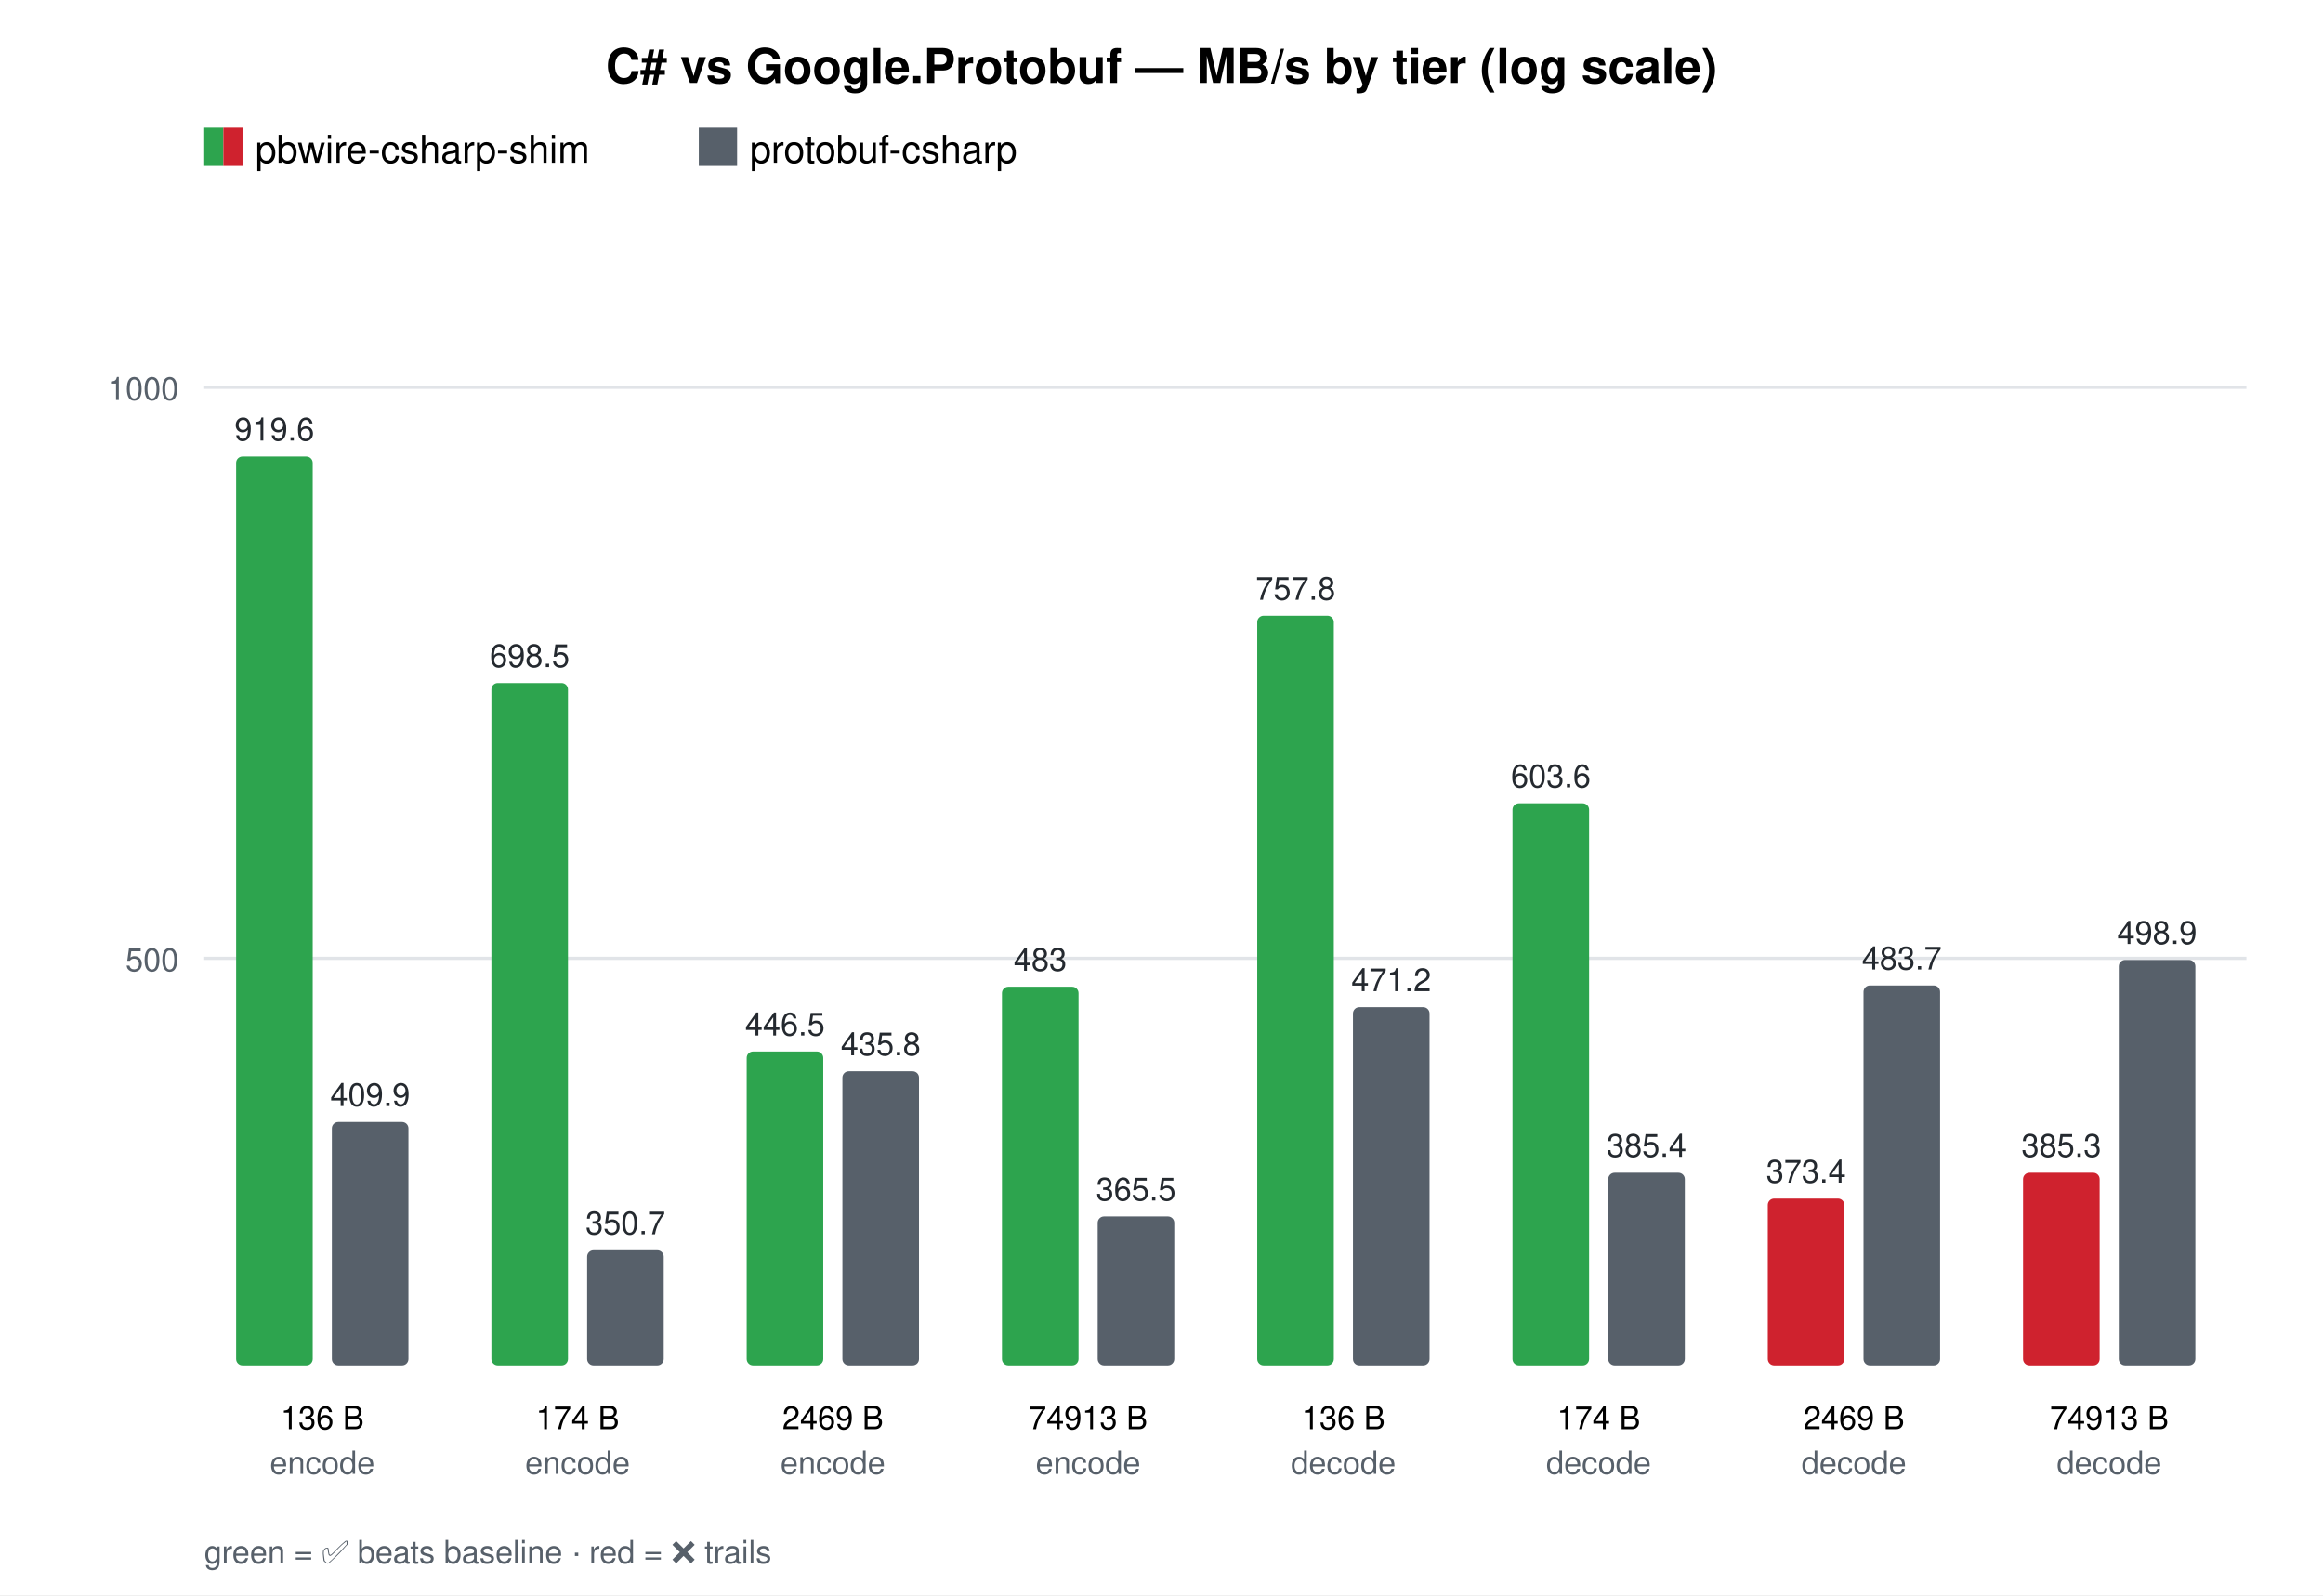
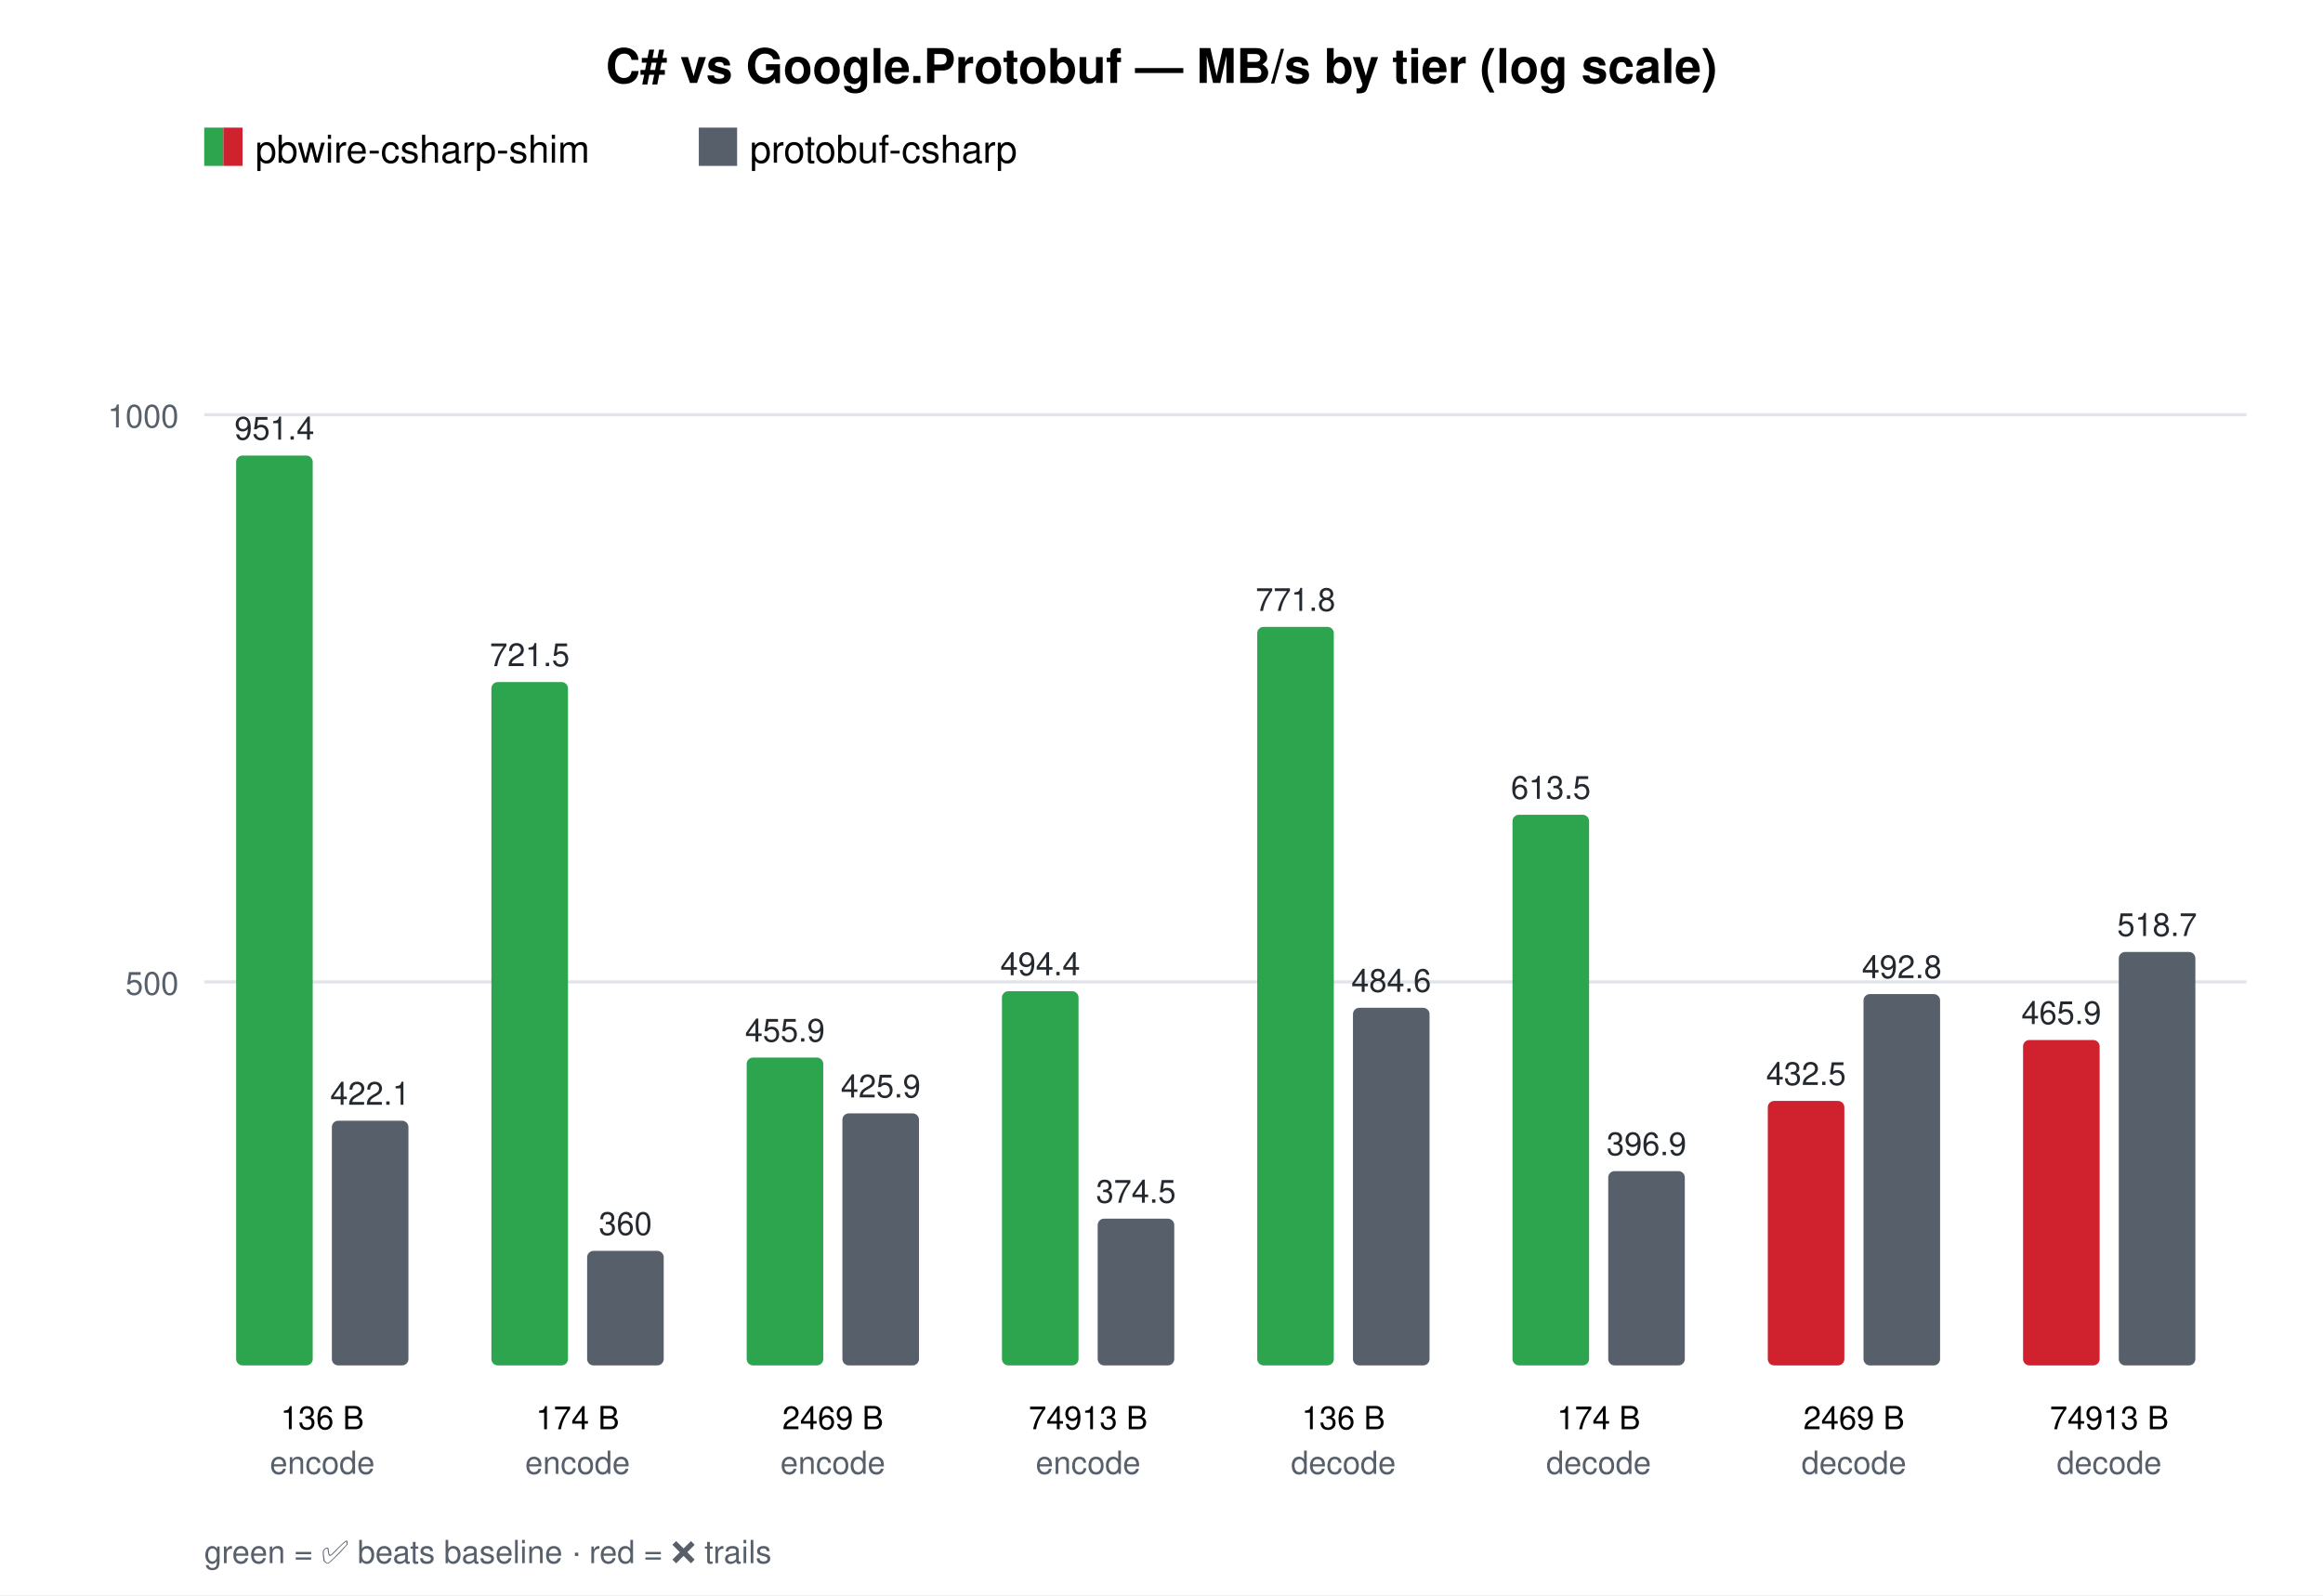
<svg xmlns="http://www.w3.org/2000/svg" width="728" height="500" font-family="Helvetica, Arial, sans-serif">
  <rect width="728" height="500" fill="#ffffff" />
  <text x="364.0" y="26" text-anchor="middle" font-size="15" font-weight="bold">C# vs Google.Protobuf — MB/s by tier (log scale)</text>
  <rect x="64" y="40" width="6" height="12" fill="#2da44e" />
  <rect x="70" y="40" width="6" height="12" fill="#cf222e" />
  <text x="80" y="51" font-size="12">pbwire-csharp-shim</text>
  <rect x="219.0" y="40" width="12" height="12" fill="#57606a" />
  <text x="235.0" y="51" font-size="12">protobuf-csharp</text>
-   <line x1="64" y1="300.4" x2="704" y2="300.4" stroke="#e1e4e8" />
-   <text x="56" y="304.4" text-anchor="end" font-size="10" fill="#57606a">500</text>
-   <line x1="64" y1="121.4" x2="704" y2="121.4" stroke="#e1e4e8" />
-   <text x="56" y="125.4" text-anchor="end" font-size="10" fill="#57606a">1000</text>
+   <line x1="64" y1="307.8" x2="704" y2="307.8" stroke="#e1e4e8" />
+   <text x="56" y="311.8" text-anchor="end" font-size="10" fill="#57606a">500</text>
+   <line x1="64" y1="130.0" x2="704" y2="130.0" stroke="#e1e4e8" />
+   <text x="56" y="134.0" text-anchor="end" font-size="10" fill="#57606a">1000</text>
  <text x="101.0" y="448" text-anchor="middle" font-size="10">136 B</text>
  <text x="101.0" y="462" text-anchor="middle" font-size="10" fill="#57606a">encode</text>
-   <rect x="74.0" y="143.1" width="24" height="284.9" rx="2" fill="#2da44e" />
-   <text x="86.0" y="138.1" text-anchor="middle" font-size="10" fill="#24292f">919.6</text>
-   <rect x="104.0" y="351.7" width="24" height="76.3" rx="2" fill="#57606a" />
-   <text x="116.0" y="346.7" text-anchor="middle" font-size="10" fill="#24292f">409.9</text>
+   <rect x="74.0" y="142.8" width="24" height="285.2" rx="2" fill="#2da44e" />
+   <text x="86.0" y="137.8" text-anchor="middle" font-size="10" fill="#24292f">951.4</text>
+   <rect x="104.0" y="351.3" width="24" height="76.7" rx="2" fill="#57606a" />
+   <text x="116.0" y="346.3" text-anchor="middle" font-size="10" fill="#24292f">422.1</text>
  <text x="181.0" y="448" text-anchor="middle" font-size="10">174 B</text>
  <text x="181.0" y="462" text-anchor="middle" font-size="10" fill="#57606a">encode</text>
-   <rect x="154.0" y="214.1" width="24" height="213.9" rx="2" fill="#2da44e" />
-   <text x="166.0" y="209.1" text-anchor="middle" font-size="10" fill="#24292f">698.5</text>
-   <rect x="184.0" y="391.9" width="24" height="36.1" rx="2" fill="#57606a" />
-   <text x="196.0" y="386.9" text-anchor="middle" font-size="10" fill="#24292f">350.7</text>
+   <rect x="154.0" y="213.8" width="24" height="214.2" rx="2" fill="#2da44e" />
+   <text x="166.0" y="208.8" text-anchor="middle" font-size="10" fill="#24292f">721.5</text>
+   <rect x="184.0" y="392.1" width="24" height="35.9" rx="2" fill="#57606a" />
+   <text x="196.0" y="387.1" text-anchor="middle" font-size="10" fill="#24292f">360</text>
  <text x="261.0" y="448" text-anchor="middle" font-size="10">2469 B</text>
  <text x="261.0" y="462" text-anchor="middle" font-size="10" fill="#57606a">encode</text>
-   <rect x="234.0" y="329.6" width="24" height="98.4" rx="2" fill="#2da44e" />
-   <text x="246.0" y="324.6" text-anchor="middle" font-size="10" fill="#24292f">446.5</text>
-   <rect x="264.0" y="335.8" width="24" height="92.2" rx="2" fill="#57606a" />
-   <text x="276.0" y="330.8" text-anchor="middle" font-size="10" fill="#24292f">435.8</text>
+   <rect x="234.0" y="331.5" width="24" height="96.5" rx="2" fill="#2da44e" />
+   <text x="246.0" y="326.5" text-anchor="middle" font-size="10" fill="#24292f">455.9</text>
+   <rect x="264.0" y="349.0" width="24" height="79.0" rx="2" fill="#57606a" />
+   <text x="276.0" y="344.0" text-anchor="middle" font-size="10" fill="#24292f">425.9</text>
  <text x="341.0" y="448" text-anchor="middle" font-size="10">74913 B</text>
  <text x="341.0" y="462" text-anchor="middle" font-size="10" fill="#57606a">encode</text>
-   <rect x="314.0" y="309.3" width="24" height="118.7" rx="2" fill="#2da44e" />
-   <text x="326.0" y="304.3" text-anchor="middle" font-size="10" fill="#24292f">483</text>
-   <rect x="344.0" y="381.3" width="24" height="46.7" rx="2" fill="#57606a" />
-   <text x="356.0" y="376.3" text-anchor="middle" font-size="10" fill="#24292f">365.5</text>
+   <rect x="314.0" y="310.7" width="24" height="117.3" rx="2" fill="#2da44e" />
+   <text x="326.0" y="305.7" text-anchor="middle" font-size="10" fill="#24292f">494.4</text>
+   <rect x="344.0" y="382.0" width="24" height="46.0" rx="2" fill="#57606a" />
+   <text x="356.0" y="377.0" text-anchor="middle" font-size="10" fill="#24292f">374.5</text>
  <text x="421.0" y="448" text-anchor="middle" font-size="10">136 B</text>
  <text x="421.0" y="462" text-anchor="middle" font-size="10" fill="#57606a">decode</text>
-   <rect x="394.0" y="193.0" width="24" height="235.0" rx="2" fill="#2da44e" />
-   <text x="406.0" y="188.0" text-anchor="middle" font-size="10" fill="#24292f">757.8</text>
-   <rect x="424.0" y="315.7" width="24" height="112.3" rx="2" fill="#57606a" />
-   <text x="436.0" y="310.7" text-anchor="middle" font-size="10" fill="#24292f">471.2</text>
+   <rect x="394.0" y="196.5" width="24" height="231.5" rx="2" fill="#2da44e" />
+   <text x="406.0" y="191.5" text-anchor="middle" font-size="10" fill="#24292f">771.8</text>
+   <rect x="424.0" y="315.9" width="24" height="112.1" rx="2" fill="#57606a" />
+   <text x="436.0" y="310.9" text-anchor="middle" font-size="10" fill="#24292f">484.6</text>
  <text x="501.0" y="448" text-anchor="middle" font-size="10">174 B</text>
  <text x="501.0" y="462" text-anchor="middle" font-size="10" fill="#57606a">decode</text>
-   <rect x="474.0" y="251.8" width="24" height="176.2" rx="2" fill="#2da44e" />
-   <text x="486.0" y="246.8" text-anchor="middle" font-size="10" fill="#24292f">603.6</text>
-   <rect x="504.0" y="367.6" width="24" height="60.4" rx="2" fill="#57606a" />
-   <text x="516.0" y="362.6" text-anchor="middle" font-size="10" fill="#24292f">385.4</text>
+   <rect x="474.0" y="255.4" width="24" height="172.6" rx="2" fill="#2da44e" />
+   <text x="486.0" y="250.4" text-anchor="middle" font-size="10" fill="#24292f">613.5</text>
+   <rect x="504.0" y="367.1" width="24" height="60.9" rx="2" fill="#57606a" />
+   <text x="516.0" y="362.1" text-anchor="middle" font-size="10" fill="#24292f">396.9</text>
  <text x="581.0" y="448" text-anchor="middle" font-size="10">2469 B</text>
  <text x="581.0" y="462" text-anchor="middle" font-size="10" fill="#57606a">decode</text>
-   <rect x="554.0" y="375.7" width="24" height="52.3" rx="2" fill="#cf222e" />
-   <text x="566.0" y="370.7" text-anchor="middle" font-size="10" fill="#24292f">373.4</text>
-   <rect x="584.0" y="308.9" width="24" height="119.1" rx="2" fill="#57606a" />
-   <text x="596.0" y="303.9" text-anchor="middle" font-size="10" fill="#24292f">483.7</text>
+   <rect x="554.0" y="345.1" width="24" height="82.9" rx="2" fill="#cf222e" />
+   <text x="566.0" y="340.1" text-anchor="middle" font-size="10" fill="#24292f">432.5</text>
+   <rect x="584.0" y="311.6" width="24" height="116.4" rx="2" fill="#57606a" />
+   <text x="596.0" y="306.6" text-anchor="middle" font-size="10" fill="#24292f">492.8</text>
  <text x="661.0" y="448" text-anchor="middle" font-size="10">74913 B</text>
  <text x="661.0" y="462" text-anchor="middle" font-size="10" fill="#57606a">decode</text>
-   <rect x="634.0" y="367.6" width="24" height="60.4" rx="2" fill="#cf222e" />
-   <text x="646.0" y="362.6" text-anchor="middle" font-size="10" fill="#24292f">385.3</text>
-   <rect x="664.0" y="300.9" width="24" height="127.1" rx="2" fill="#57606a" />
-   <text x="676.0" y="295.9" text-anchor="middle" font-size="10" fill="#24292f">498.9</text>
+   <rect x="634.0" y="326.0" width="24" height="102.0" rx="2" fill="#cf222e" />
+   <text x="646.0" y="321.0" text-anchor="middle" font-size="10" fill="#24292f">465.9</text>
+   <rect x="664.0" y="298.4" width="24" height="129.6" rx="2" fill="#57606a" />
+   <text x="676.0" y="293.4" text-anchor="middle" font-size="10" fill="#24292f">518.7</text>
  <text x="64" y="490" font-size="10" fill="#57606a">green = ✅ beats baseline · red = ❌ trails</text>
</svg>
